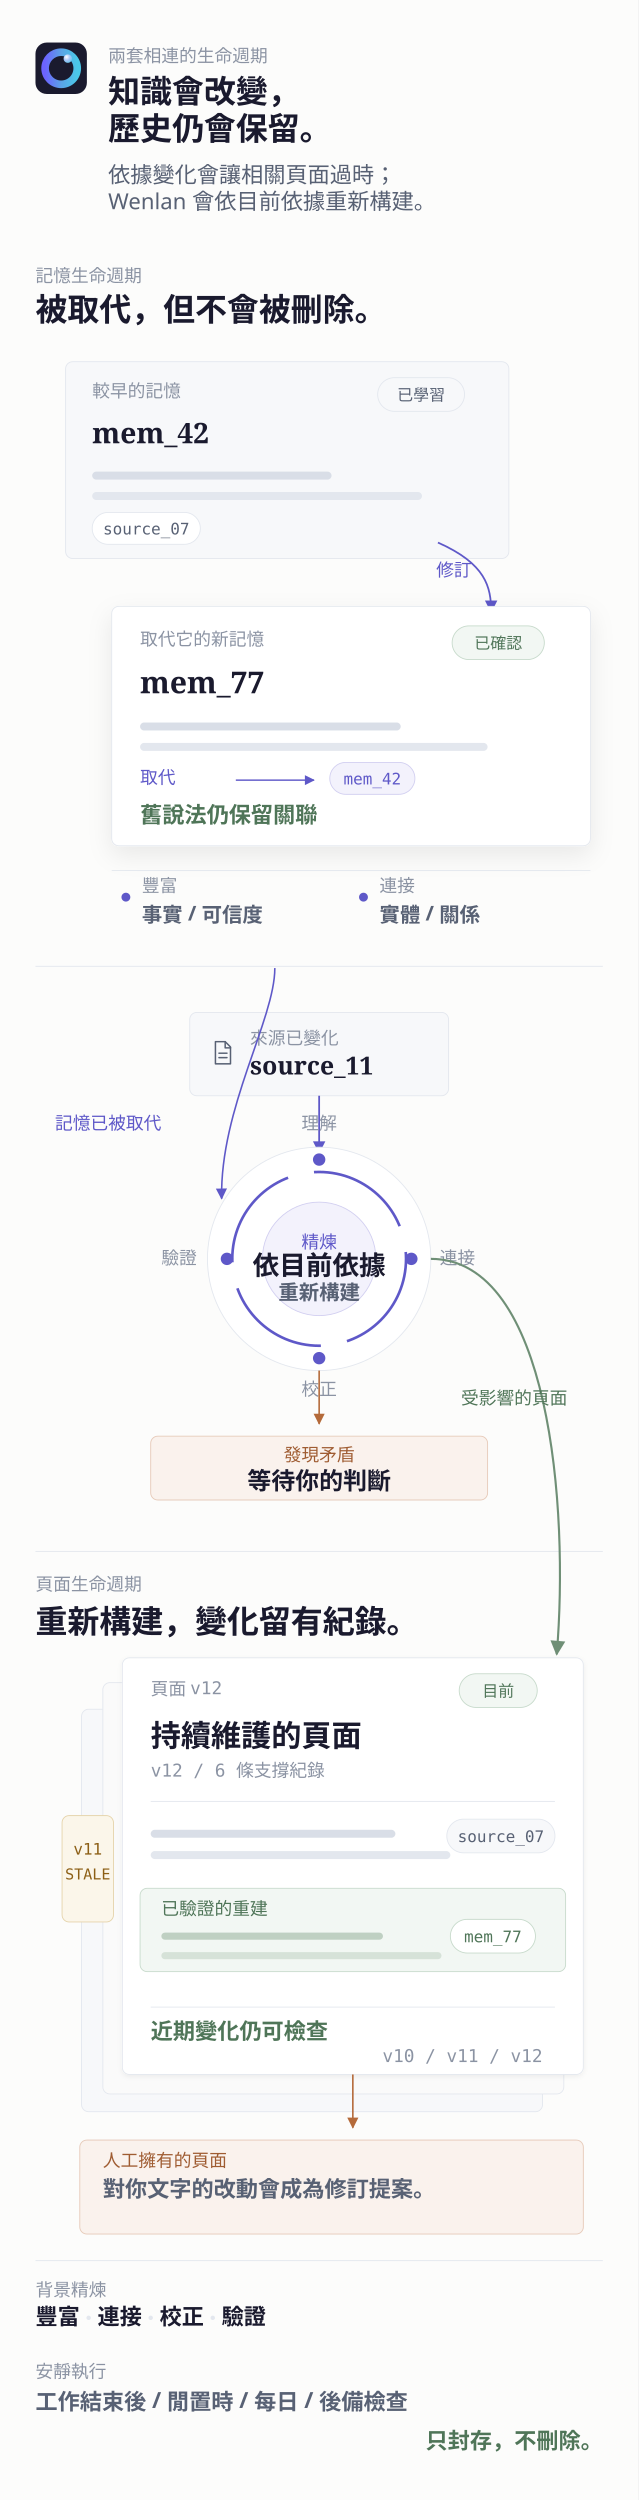
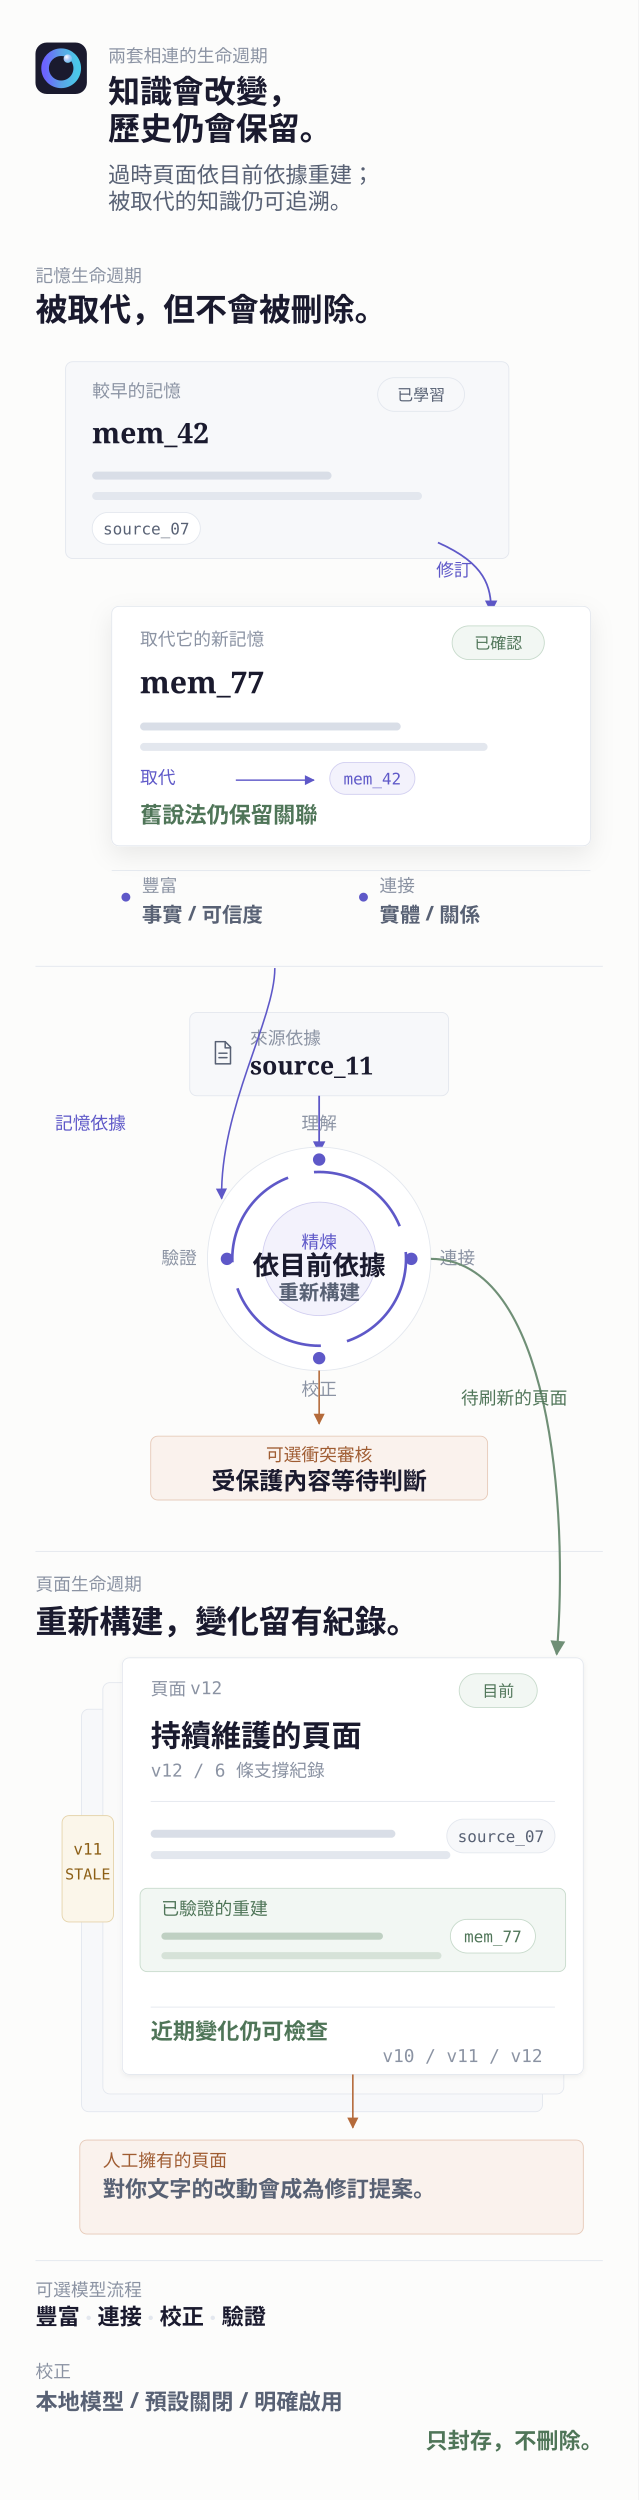
<svg xmlns="http://www.w3.org/2000/svg" width="720" height="2820" viewBox="0 0 720 2820" role="img" aria-labelledby="title desc">
  <style>text { font-kerning: normal; }</style>
  <rect width="720" height="2820" fill="#FCFCFB" />
  <g transform="translate(40 48) scale(0.1132812)">
    <rect width="512" height="512" rx="112" fill="#1A1A2E" />
    <circle cx="256" cy="256" r="160" fill="none" stroke="url(#lifecycle-zh-Hant-mobile-ring)" stroke-width="76" />
    <circle cx="322" cy="160" r="42" fill="url(#lifecycle-zh-Hant-mobile-orb)" />
  </g>
  <g data-fit-region="lifecycle-zh-Hant-mobile-heading" data-fit-x="122" data-fit-y="44" data-fit-width="558" data-fit-height="210" data-check-overlap="false">
    <text x="122" y="70" font-family="&quot;PingFang TC&quot;, &quot;JetBrains Mono&quot;, ui-monospace, monospace" font-size="20" font-weight="500" fill="#8B93A3" text-anchor="start">兩套相連的生命週期</text>
    <text x="122" y="116" font-family="&quot;Songti TC&quot;, &quot;STSong&quot;, &quot;PingFang TC&quot;, serif" font-size="36" font-weight="600" fill="#1A1A2E" text-anchor="start">知識會改變，</text>
    <text x="122" y="158" font-family="&quot;Songti TC&quot;, &quot;STSong&quot;, &quot;PingFang TC&quot;, serif" font-size="36" font-weight="600" fill="#1A1A2E" text-anchor="start">歷史仍會保留。</text>
-     <text x="122" y="206" font-family="&quot;PingFang TC&quot;, &quot;Hiragino Sans CNS&quot;, sans-serif" font-size="25" font-weight="400" fill="#586174" text-anchor="start">依據變化會讓相關頁面過時；</text>
-     <text x="122" y="236" font-family="&quot;PingFang TC&quot;, &quot;Hiragino Sans CNS&quot;, sans-serif" font-size="25" font-weight="400" fill="#586174" text-anchor="start">Wenlan 會依目前依據重新構建。</text>
+     <text x="122" y="206" font-family="&quot;PingFang TC&quot;, &quot;Hiragino Sans CNS&quot;, sans-serif" font-size="25" font-weight="400" fill="#586174" text-anchor="start">過時頁面依目前依據重建；</text>
+     <text x="122" y="236" font-family="&quot;PingFang TC&quot;, &quot;Hiragino Sans CNS&quot;, sans-serif" font-size="25" font-weight="400" fill="#586174" text-anchor="start">被取代的知識仍可追溯。</text>
  </g>
  <g data-fit-region="lifecycle-zh-Hant-mobile-memory-object" data-fit-x="40" data-fit-y="286" data-fit-width="640" data-fit-height="800" data-check-overlap="false">
    <text x="40" y="318" font-family="&quot;PingFang TC&quot;, &quot;JetBrains Mono&quot;, ui-monospace, monospace" font-size="20" font-weight="500" fill="#8B93A3" text-anchor="start">記憶生命週期</text>
    <text x="40" y="362" font-family="&quot;Songti TC&quot;, &quot;STSong&quot;, &quot;PingFang TC&quot;, serif" font-size="36" font-weight="600" fill="#1A1A2E" text-anchor="start">被取代，但不會被刪除。</text>
    <rect x="74" y="408" width="500" height="222" rx="8" fill="#F7F8FA" stroke="#E3E7EE" />
    <text x="104" y="448" font-family="&quot;PingFang TC&quot;, &quot;JetBrains Mono&quot;, ui-monospace, monospace" font-size="20" font-weight="500" fill="#8B93A3" text-anchor="start">較早的記憶</text>
    <g>
      <rect x="426" y="426" width="98" height="38" rx="19" fill="#F7F8FA" stroke="#E3E7EE" />
      <text x="475" y="451.84" font-family="&quot;PingFang TC&quot;, &quot;JetBrains Mono&quot;, ui-monospace, monospace" font-size="18" font-weight="500" fill="#586174" text-anchor="middle">已學習</text>
    </g>
    <text x="104" y="500" font-family="&quot;Songti TC&quot;, &quot;STSong&quot;, &quot;PingFang TC&quot;, serif" font-size="32" font-weight="600" fill="#1A1A2E" text-anchor="start">mem_42</text>
    <rect x="104" y="532" width="270" height="9" rx="4.5" fill="#D9DEE7" />
    <rect x="104" y="555" width="372" height="9" rx="4.5" fill="#E3E7EE" />
    <g>
      <rect x="104" y="578" width="122" height="36" rx="18" fill="#FFFFFF" stroke="#E3E7EE" />
      <text x="165" y="602.84" font-family="&quot;PingFang TC&quot;, &quot;JetBrains Mono&quot;, ui-monospace, monospace" font-size="18" font-weight="500" fill="#586174" text-anchor="middle">source_07</text>
    </g>
    <path d="M494 612 C548 636 554 662 554 690" fill="none" stroke="#5E58C8" stroke-width="2" marker-end="url(#lifecycle-zh-Hant-mobile-arrow)" />
    <text x="492" y="650" font-family="&quot;PingFang TC&quot;, &quot;JetBrains Mono&quot;, ui-monospace, monospace" font-size="20" font-weight="500" fill="#5E58C8" text-anchor="start">修訂</text>
    <g filter="url(#lifecycle-zh-Hant-mobile-card-shadow)">
      <rect x="126" y="684" width="540" height="270" rx="8" fill="#FFFFFF" stroke="#E3E7EE" />
    </g>
    <text x="158" y="728" font-family="&quot;PingFang TC&quot;, &quot;JetBrains Mono&quot;, ui-monospace, monospace" font-size="20" font-weight="500" fill="#8B93A3" text-anchor="start">取代它的新記憶</text>
    <g>
      <rect x="510" y="706" width="104" height="38" rx="19" fill="#F2F7F3" stroke="#C7DACB" />
      <text x="562" y="731.84" font-family="&quot;PingFang TC&quot;, &quot;JetBrains Mono&quot;, ui-monospace, monospace" font-size="18" font-weight="500" fill="#4F7558" text-anchor="middle">已確認</text>
    </g>
    <text x="158" y="782" font-family="&quot;Songti TC&quot;, &quot;STSong&quot;, &quot;PingFang TC&quot;, serif" font-size="34" font-weight="600" fill="#1A1A2E" text-anchor="start">mem_77</text>
    <rect x="158" y="815" width="294" height="9" rx="4.5" fill="#D9DEE7" />
    <rect x="158" y="838" width="392" height="9" rx="4.5" fill="#E3E7EE" />
    <text x="158" y="884" font-family="&quot;PingFang TC&quot;, &quot;JetBrains Mono&quot;, ui-monospace, monospace" font-size="20" font-weight="500" fill="#5E58C8" text-anchor="start">取代</text>
    <path d="M266 880 H354" stroke="#5E58C8" stroke-width="1.6" marker-end="url(#lifecycle-zh-Hant-mobile-arrow)" />
    <g>
      <rect x="372" y="860" width="96" height="36" rx="18" fill="#F3F2FC" stroke="#D2CFF0" />
      <text x="420" y="884.84" font-family="&quot;PingFang TC&quot;, &quot;JetBrains Mono&quot;, ui-monospace, monospace" font-size="18" font-weight="500" fill="#5E58C8" text-anchor="middle">mem_42</text>
    </g>
    <text x="158" y="928" font-family="&quot;PingFang TC&quot;, &quot;Hiragino Sans CNS&quot;, sans-serif" font-size="25" font-weight="600" fill="#4F7558" text-anchor="start">舊說法仍保留關聯</text>
    <line x1="126" y1="982" x2="666" y2="982" stroke="#E3E7EE" />
    <circle cx="142" cy="1012" r="5" fill="#5E58C8" />
    <text x="160" y="1006" font-family="&quot;PingFang TC&quot;, &quot;JetBrains Mono&quot;, ui-monospace, monospace" font-size="20" font-weight="500" fill="#8B93A3" text-anchor="start">豐富</text>
    <text x="160" y="1040" font-family="&quot;PingFang TC&quot;, &quot;Hiragino Sans CNS&quot;, sans-serif" font-size="23" font-weight="600" fill="#586174" text-anchor="start">事實 / 可信度</text>
    <circle cx="410" cy="1012" r="5" fill="#5E58C8" />
    <text x="428" y="1006" font-family="&quot;PingFang TC&quot;, &quot;JetBrains Mono&quot;, ui-monospace, monospace" font-size="20" font-weight="500" fill="#8B93A3" text-anchor="start">連接</text>
    <text x="428" y="1040" font-family="&quot;PingFang TC&quot;, &quot;Hiragino Sans CNS&quot;, sans-serif" font-size="23" font-weight="600" fill="#586174" text-anchor="start">實體 / 關係</text>
  </g>
  <g data-fit-region="lifecycle-zh-Hant-mobile-refinery" data-fit-x="40" data-fit-y="1090" data-fit-width="640" data-fit-height="630" data-check-overlap="false">
    <line x1="40" y1="1090" x2="680" y2="1090" stroke="#E3E7EE" />
    <rect x="214" y="1142" width="292" height="94" rx="8" fill="#F7F8FA" stroke="#E3E7EE" />
    <g fill="none" stroke="#586174" stroke-width="1.7" stroke-linecap="round" stroke-linejoin="round">
      <path d="M243 1175h11l6 6v19H243z" />
      <path d="M254 1175v7h6" />
      <path d="M247 1188h9M247 1193h9" />
    </g>
-     <text x="282" y="1178" font-family="&quot;PingFang TC&quot;, &quot;JetBrains Mono&quot;, ui-monospace, monospace" font-size="20" font-weight="500" fill="#8B93A3" text-anchor="start">來源已變化</text>
+     <text x="282" y="1178" font-family="&quot;PingFang TC&quot;, &quot;JetBrains Mono&quot;, ui-monospace, monospace" font-size="20" font-weight="500" fill="#8B93A3" text-anchor="start">來源依據</text>
    <text x="282" y="1212" font-family="&quot;Songti TC&quot;, &quot;STSong&quot;, &quot;PingFang TC&quot;, serif" font-size="28" font-weight="600" fill="#1A1A2E" text-anchor="start">source_11</text>
    <path d="M360 1236 V1300" fill="none" stroke="#5E58C8" stroke-width="2" marker-end="url(#lifecycle-zh-Hant-mobile-arrow)" />
    <path d="M310 1092 C310 1150 248 1250 250 1352" fill="none" stroke="#5E58C8" stroke-width="1.8" marker-end="url(#lifecycle-zh-Hant-mobile-arrow)" />
-     <text x="62" y="1274" font-family="&quot;PingFang TC&quot;, &quot;JetBrains Mono&quot;, ui-monospace, monospace" font-size="20" font-weight="500" fill="#5E58C8" text-anchor="start">記憶已被取代</text>
+     <text x="62" y="1274" font-family="&quot;PingFang TC&quot;, &quot;JetBrains Mono&quot;, ui-monospace, monospace" font-size="20" font-weight="500" fill="#5E58C8" text-anchor="start">記憶依據</text>
    <circle cx="360" cy="1420" r="126" fill="#FFFFFF" stroke="#E3E7EE" />
    <circle cx="360" cy="1420" r="98" fill="none" stroke="#5E58C8" stroke-width="3" stroke-dasharray="122 30" />
    <circle cx="360" cy="1420" r="64" fill="#F3F2FC" stroke="#D2CFF0" />
    <text x="360" y="1408" font-family="&quot;PingFang TC&quot;, &quot;JetBrains Mono&quot;, ui-monospace, monospace" font-size="20" font-weight="500" fill="#5E58C8" text-anchor="middle">精煉</text>
    <text x="360" y="1438" font-family="&quot;Songti TC&quot;, &quot;STSong&quot;, &quot;PingFang TC&quot;, serif" font-size="30" font-weight="600" fill="#1A1A2E" text-anchor="middle">依目前依據</text>
    <text x="360" y="1466" font-family="&quot;PingFang TC&quot;, &quot;Hiragino Sans CNS&quot;, sans-serif" font-size="23" font-weight="600" fill="#586174" text-anchor="middle">重新構建</text>
    <circle cx="360" cy="1308" r="7" fill="#5E58C8" />
    <circle cx="464" cy="1420" r="7" fill="#5E58C8" />
    <circle cx="360" cy="1532" r="7" fill="#5E58C8" />
    <circle cx="256" cy="1420" r="7" fill="#5E58C8" />
    <text x="360" y="1274" font-family="&quot;PingFang TC&quot;, &quot;JetBrains Mono&quot;, ui-monospace, monospace" font-size="20" font-weight="500" fill="#8B93A3" text-anchor="middle">理解</text>
    <text x="496" y="1426" font-family="&quot;PingFang TC&quot;, &quot;JetBrains Mono&quot;, ui-monospace, monospace" font-size="20" font-weight="500" fill="#8B93A3" text-anchor="start">連接</text>
    <text x="360" y="1574" font-family="&quot;PingFang TC&quot;, &quot;JetBrains Mono&quot;, ui-monospace, monospace" font-size="20" font-weight="500" fill="#8B93A3" text-anchor="middle">校正</text>
    <text x="222" y="1426" font-family="&quot;PingFang TC&quot;, &quot;JetBrains Mono&quot;, ui-monospace, monospace" font-size="20" font-weight="500" fill="#8B93A3" text-anchor="end">驗證</text>
    <path d="M360 1546 V1606" fill="none" stroke="#B46A3A" stroke-width="1.8" marker-end="url(#lifecycle-zh-Hant-mobile-warm-arrow)" />
    <rect x="170" y="1620" width="380" height="72" rx="8" fill="#FAF2ED" stroke="#E6C9B8" />
-     <text x="360" y="1648" font-family="&quot;PingFang TC&quot;, &quot;JetBrains Mono&quot;, ui-monospace, monospace" font-size="20" font-weight="500" fill="#9F5C32" text-anchor="middle">發現矛盾</text>
-     <text x="360" y="1680" font-family="&quot;Songti TC&quot;, &quot;STSong&quot;, &quot;PingFang TC&quot;, serif" font-size="27" font-weight="600" fill="#1A1A2E" text-anchor="middle">等待你的判斷</text>
+     <text x="360" y="1648" font-family="&quot;PingFang TC&quot;, &quot;JetBrains Mono&quot;, ui-monospace, monospace" font-size="20" font-weight="500" fill="#9F5C32" text-anchor="middle">可選衝突審核</text>
+     <text x="360" y="1680" font-family="&quot;Songti TC&quot;, &quot;STSong&quot;, &quot;PingFang TC&quot;, serif" font-size="27" font-weight="600" fill="#1A1A2E" text-anchor="middle">受保護內容等待判斷</text>
  </g>
  <g data-fit-region="lifecycle-zh-Hant-mobile-page-object" data-fit-x="40" data-fit-y="1750" data-fit-width="640" data-fit-height="780" data-check-overlap="false">
    <line x1="40" y1="1750" x2="680" y2="1750" stroke="#E3E7EE" />
    <text x="40" y="1794" font-family="&quot;PingFang TC&quot;, &quot;JetBrains Mono&quot;, ui-monospace, monospace" font-size="20" font-weight="500" fill="#8B93A3" text-anchor="start">頁面生命週期</text>
    <text x="40" y="1842" font-family="&quot;Songti TC&quot;, &quot;STSong&quot;, &quot;PingFang TC&quot;, serif" font-size="36" font-weight="600" fill="#1A1A2E" text-anchor="start">重新構建，變化留有紀錄。</text>
    <rect x="92" y="1928" width="520" height="454" rx="8" fill="#F7F8FA" stroke="#E3E7EE" />
    <rect x="116" y="1898" width="520" height="464" rx="8" fill="#FAFAFA" stroke="#E3E7EE" />
    <rect x="70" y="2048" width="58" height="120" rx="8" fill="#FBF6EA" stroke="#E5D3AA" />
    <text x="99" y="2092" font-family="&quot;PingFang TC&quot;, &quot;JetBrains Mono&quot;, ui-monospace, monospace" font-size="18" font-weight="500" fill="#8C5F16" text-anchor="middle">v11</text>
    <text x="99" y="2120" font-family="&quot;PingFang TC&quot;, &quot;JetBrains Mono&quot;, ui-monospace, monospace" font-size="17" font-weight="500" fill="#8C5F16" text-anchor="middle">STALE</text>
    <g filter="url(#lifecycle-zh-Hant-mobile-page-shadow)">
      <rect x="138" y="1870" width="520" height="470" rx="8" fill="#FFFFFF" stroke="#E3E7EE" />
    </g>
    <text x="170" y="1912" font-family="&quot;PingFang TC&quot;, &quot;JetBrains Mono&quot;, ui-monospace, monospace" font-size="20" font-weight="500" fill="#8B93A3" text-anchor="start">頁面 v12</text>
    <g>
      <rect x="518" y="1888" width="88" height="38" rx="19" fill="#F2F7F3" stroke="#C7DACB" />
      <text x="562" y="1913.84" font-family="&quot;PingFang TC&quot;, &quot;JetBrains Mono&quot;, ui-monospace, monospace" font-size="18" font-weight="500" fill="#4F7558" text-anchor="middle">目前</text>
    </g>
    <text x="170" y="1970" font-family="&quot;Songti TC&quot;, &quot;STSong&quot;, &quot;PingFang TC&quot;, serif" font-size="34" font-weight="600" fill="#1A1A2E" text-anchor="start">持續維護的頁面</text>
    <text x="170" y="2004" font-family="&quot;PingFang TC&quot;, &quot;JetBrains Mono&quot;, ui-monospace, monospace" font-size="20" font-weight="500" fill="#8B93A3" text-anchor="start">v12 / 6 條支撐紀錄</text>
    <line x1="170" y1="2032" x2="626" y2="2032" stroke="#E3E7EE" />
    <rect x="170" y="2064" width="276" height="9" rx="4.5" fill="#D9DEE7" />
    <rect x="170" y="2088" width="338" height="9" rx="4.5" fill="#E3E7EE" />
    <g>
      <rect x="504" y="2052" width="122" height="38" rx="19" fill="#F7F8FA" stroke="#E3E7EE" />
      <text x="565" y="2077.84" font-family="&quot;PingFang TC&quot;, &quot;JetBrains Mono&quot;, ui-monospace, monospace" font-size="18" font-weight="500" fill="#586174" text-anchor="middle">source_07</text>
    </g>
    <rect x="158" y="2130" width="480" height="94" rx="8" fill="#F2F7F3" stroke="#C7DACB" />
    <text x="182" y="2160" font-family="&quot;PingFang TC&quot;, &quot;JetBrains Mono&quot;, ui-monospace, monospace" font-size="20" font-weight="500" fill="#4F7558" text-anchor="start">已驗證的重建</text>
    <rect x="182" y="2180" width="250" height="8" rx="4" fill="#BFD0C2" />
    <rect x="182" y="2202" width="316" height="8" rx="4" fill="#D6E2D8" />
    <g>
      <rect x="508" y="2165" width="96" height="38" rx="19" fill="#FFFFFF" stroke="#C7DACB" />
      <text x="556" y="2190.84" font-family="&quot;PingFang TC&quot;, &quot;JetBrains Mono&quot;, ui-monospace, monospace" font-size="18" font-weight="500" fill="#4F7558" text-anchor="middle">mem_77</text>
    </g>
    <line x1="170" y1="2264" x2="626" y2="2264" stroke="#E3E7EE" />
    <text x="170" y="2300" font-family="&quot;PingFang TC&quot;, &quot;Hiragino Sans CNS&quot;, sans-serif" font-size="25" font-weight="600" fill="#4F7558" text-anchor="start">近期變化仍可檢查</text>
    <text x="612" y="2326" font-family="&quot;PingFang TC&quot;, &quot;JetBrains Mono&quot;, ui-monospace, monospace" font-size="20" font-weight="500" fill="#8B93A3" text-anchor="end">v10 / v11 / v12</text>
    <path d="M398 2340 V2400" fill="none" stroke="#B46A3A" stroke-width="1.8" marker-end="url(#lifecycle-zh-Hant-mobile-warm-arrow)" />
    <rect x="90" y="2414" width="568" height="106" rx="8" fill="#FAF2ED" stroke="#E6C9B8" />
    <text x="116" y="2444" font-family="&quot;PingFang TC&quot;, &quot;JetBrains Mono&quot;, ui-monospace, monospace" font-size="20" font-weight="500" fill="#9F5C32" text-anchor="start">人工擁有的頁面</text>
    <text x="116" y="2478" font-family="&quot;PingFang TC&quot;, &quot;Hiragino Sans CNS&quot;, sans-serif" font-size="25" font-weight="600" fill="#586174" text-anchor="start">對你文字的改動會成為修訂提案。</text>
  </g>
  <path d="M486 1420 C620 1420 642 1700 628 1866" fill="none" stroke="#6F8F76" stroke-width="2.4" marker-end="url(#lifecycle-zh-Hant-mobile-sage-arrow)" />
-   <text x="580" y="1584" font-family="&quot;PingFang TC&quot;, &quot;JetBrains Mono&quot;, ui-monospace, monospace" font-size="20" font-weight="500" fill="#4F7558" text-anchor="middle">受影響的頁面</text>
+   <text x="580" y="1584" font-family="&quot;PingFang TC&quot;, &quot;JetBrains Mono&quot;, ui-monospace, monospace" font-size="20" font-weight="500" fill="#4F7558" text-anchor="middle">待刷新的頁面</text>
  <g data-fit-region="lifecycle-zh-Hant-mobile-footer" data-fit-x="40" data-fit-y="2550" data-fit-width="640" data-fit-height="220" data-check-overlap="false">
    <line x1="40" y1="2550" x2="680" y2="2550" stroke="#E3E7EE" />
-     <text x="40" y="2590" font-family="&quot;PingFang TC&quot;, &quot;JetBrains Mono&quot;, ui-monospace, monospace" font-size="20" font-weight="500" fill="#8B93A3" text-anchor="start">背景精煉</text>
+     <text x="40" y="2590" font-family="&quot;PingFang TC&quot;, &quot;JetBrains Mono&quot;, ui-monospace, monospace" font-size="20" font-weight="500" fill="#8B93A3" text-anchor="start">可選模型流程</text>
    <text x="40" y="2622" font-family="&quot;Songti TC&quot;, &quot;STSong&quot;, &quot;PingFang TC&quot;, serif" font-size="25" font-weight="600" fill="#1A1A2E" text-anchor="start">豐富</text>
    <circle cx="100" cy="2614.5" r="2.5" fill="#E3E7EE" />
    <text x="110" y="2622" font-family="&quot;Songti TC&quot;, &quot;STSong&quot;, &quot;PingFang TC&quot;, serif" font-size="25" font-weight="600" fill="#1A1A2E" text-anchor="start">連接</text>
    <circle cx="170" cy="2614.5" r="2.5" fill="#E3E7EE" />
    <text x="180" y="2622" font-family="&quot;Songti TC&quot;, &quot;STSong&quot;, &quot;PingFang TC&quot;, serif" font-size="25" font-weight="600" fill="#1A1A2E" text-anchor="start">校正</text>
    <circle cx="240" cy="2614.5" r="2.5" fill="#E3E7EE" />
    <text x="250" y="2622" font-family="&quot;Songti TC&quot;, &quot;STSong&quot;, &quot;PingFang TC&quot;, serif" font-size="25" font-weight="600" fill="#1A1A2E" text-anchor="start">驗證</text>
-     <text x="40" y="2682" font-family="&quot;PingFang TC&quot;, &quot;JetBrains Mono&quot;, ui-monospace, monospace" font-size="20" font-weight="500" fill="#8B93A3" text-anchor="start">安靜執行</text>
-     <text x="40" y="2718" font-family="&quot;PingFang TC&quot;, &quot;Hiragino Sans CNS&quot;, sans-serif" font-size="25" font-weight="600" fill="#586174" text-anchor="start">工作結束後 / 閒置時 / 每日 / 後備檢查</text>
+     <text x="40" y="2682" font-family="&quot;PingFang TC&quot;, &quot;JetBrains Mono&quot;, ui-monospace, monospace" font-size="20" font-weight="500" fill="#8B93A3" text-anchor="start">校正</text>
+     <text x="40" y="2718" font-family="&quot;PingFang TC&quot;, &quot;Hiragino Sans CNS&quot;, sans-serif" font-size="25" font-weight="600" fill="#586174" text-anchor="start">本地模型 / 預設關閉 / 明確啟用</text>
    <text x="680" y="2762" font-family="&quot;Songti TC&quot;, &quot;STSong&quot;, &quot;PingFang TC&quot;, serif" font-size="25" font-weight="600" fill="#4F7558" text-anchor="end">只封存，不刪除。</text>
  </g>
  <defs>
    <linearGradient id="lifecycle-zh-Hant-mobile-ring" x1="96" y1="256" x2="416" y2="256" gradientUnits="userSpaceOnUse">
      <stop stop-color="#6C63FF" />
      <stop offset="0.5" stop-color="#5BA3E6" />
      <stop offset="1" stop-color="#4AC8E8" />
    </linearGradient>
    <radialGradient id="lifecycle-zh-Hant-mobile-orb" cx="0" cy="0" r="1" gradientUnits="userSpaceOnUse" gradientTransform="translate(310 144) rotate(52.125) scale(76.0263)">
      <stop stop-color="#FFFFFF" />
      <stop offset="0.45" stop-color="#A5C4F7" />
      <stop offset="1" stop-color="#4AC8E8" />
    </radialGradient>
    <marker id="lifecycle-zh-Hant-mobile-arrow" viewBox="0 0 10 10" refX="9" refY="5" markerWidth="7" markerHeight="7" orient="auto-start-reverse">
      <path d="M0 0L10 5L0 10Z" fill="#5E58C8" />
    </marker>
    <marker id="lifecycle-zh-Hant-mobile-warm-arrow" viewBox="0 0 10 10" refX="9" refY="5" markerWidth="7" markerHeight="7" orient="auto-start-reverse">
      <path d="M0 0L10 5L0 10Z" fill="#B46A3A" />
    </marker>
    <marker id="lifecycle-zh-Hant-mobile-sage-arrow" viewBox="0 0 10 10" refX="9" refY="5" markerWidth="7" markerHeight="7" orient="auto-start-reverse">
      <path d="M0 0L10 5L0 10Z" fill="#6F8F76" />
    </marker>
    <filter id="lifecycle-zh-Hant-mobile-card-shadow" x="-20%" y="-20%" width="140%" height="150%">
      <feDropShadow dx="0" dy="10" stdDeviation="14" flood-color="#1A1A2E" flood-opacity="0.08" />
    </filter>
    <filter id="lifecycle-zh-Hant-mobile-page-shadow" x="-20%" y="-20%" width="140%" height="150%">
      <feDropShadow dx="0" dy="14" stdDeviation="18" flood-color="#1A1A2E" flood-opacity="0.10" />
      <feDropShadow dx="0" dy="2" stdDeviation="3" flood-color="#1A1A2E" flood-opacity="0.06" />
    </filter>
  </defs>
</svg>
